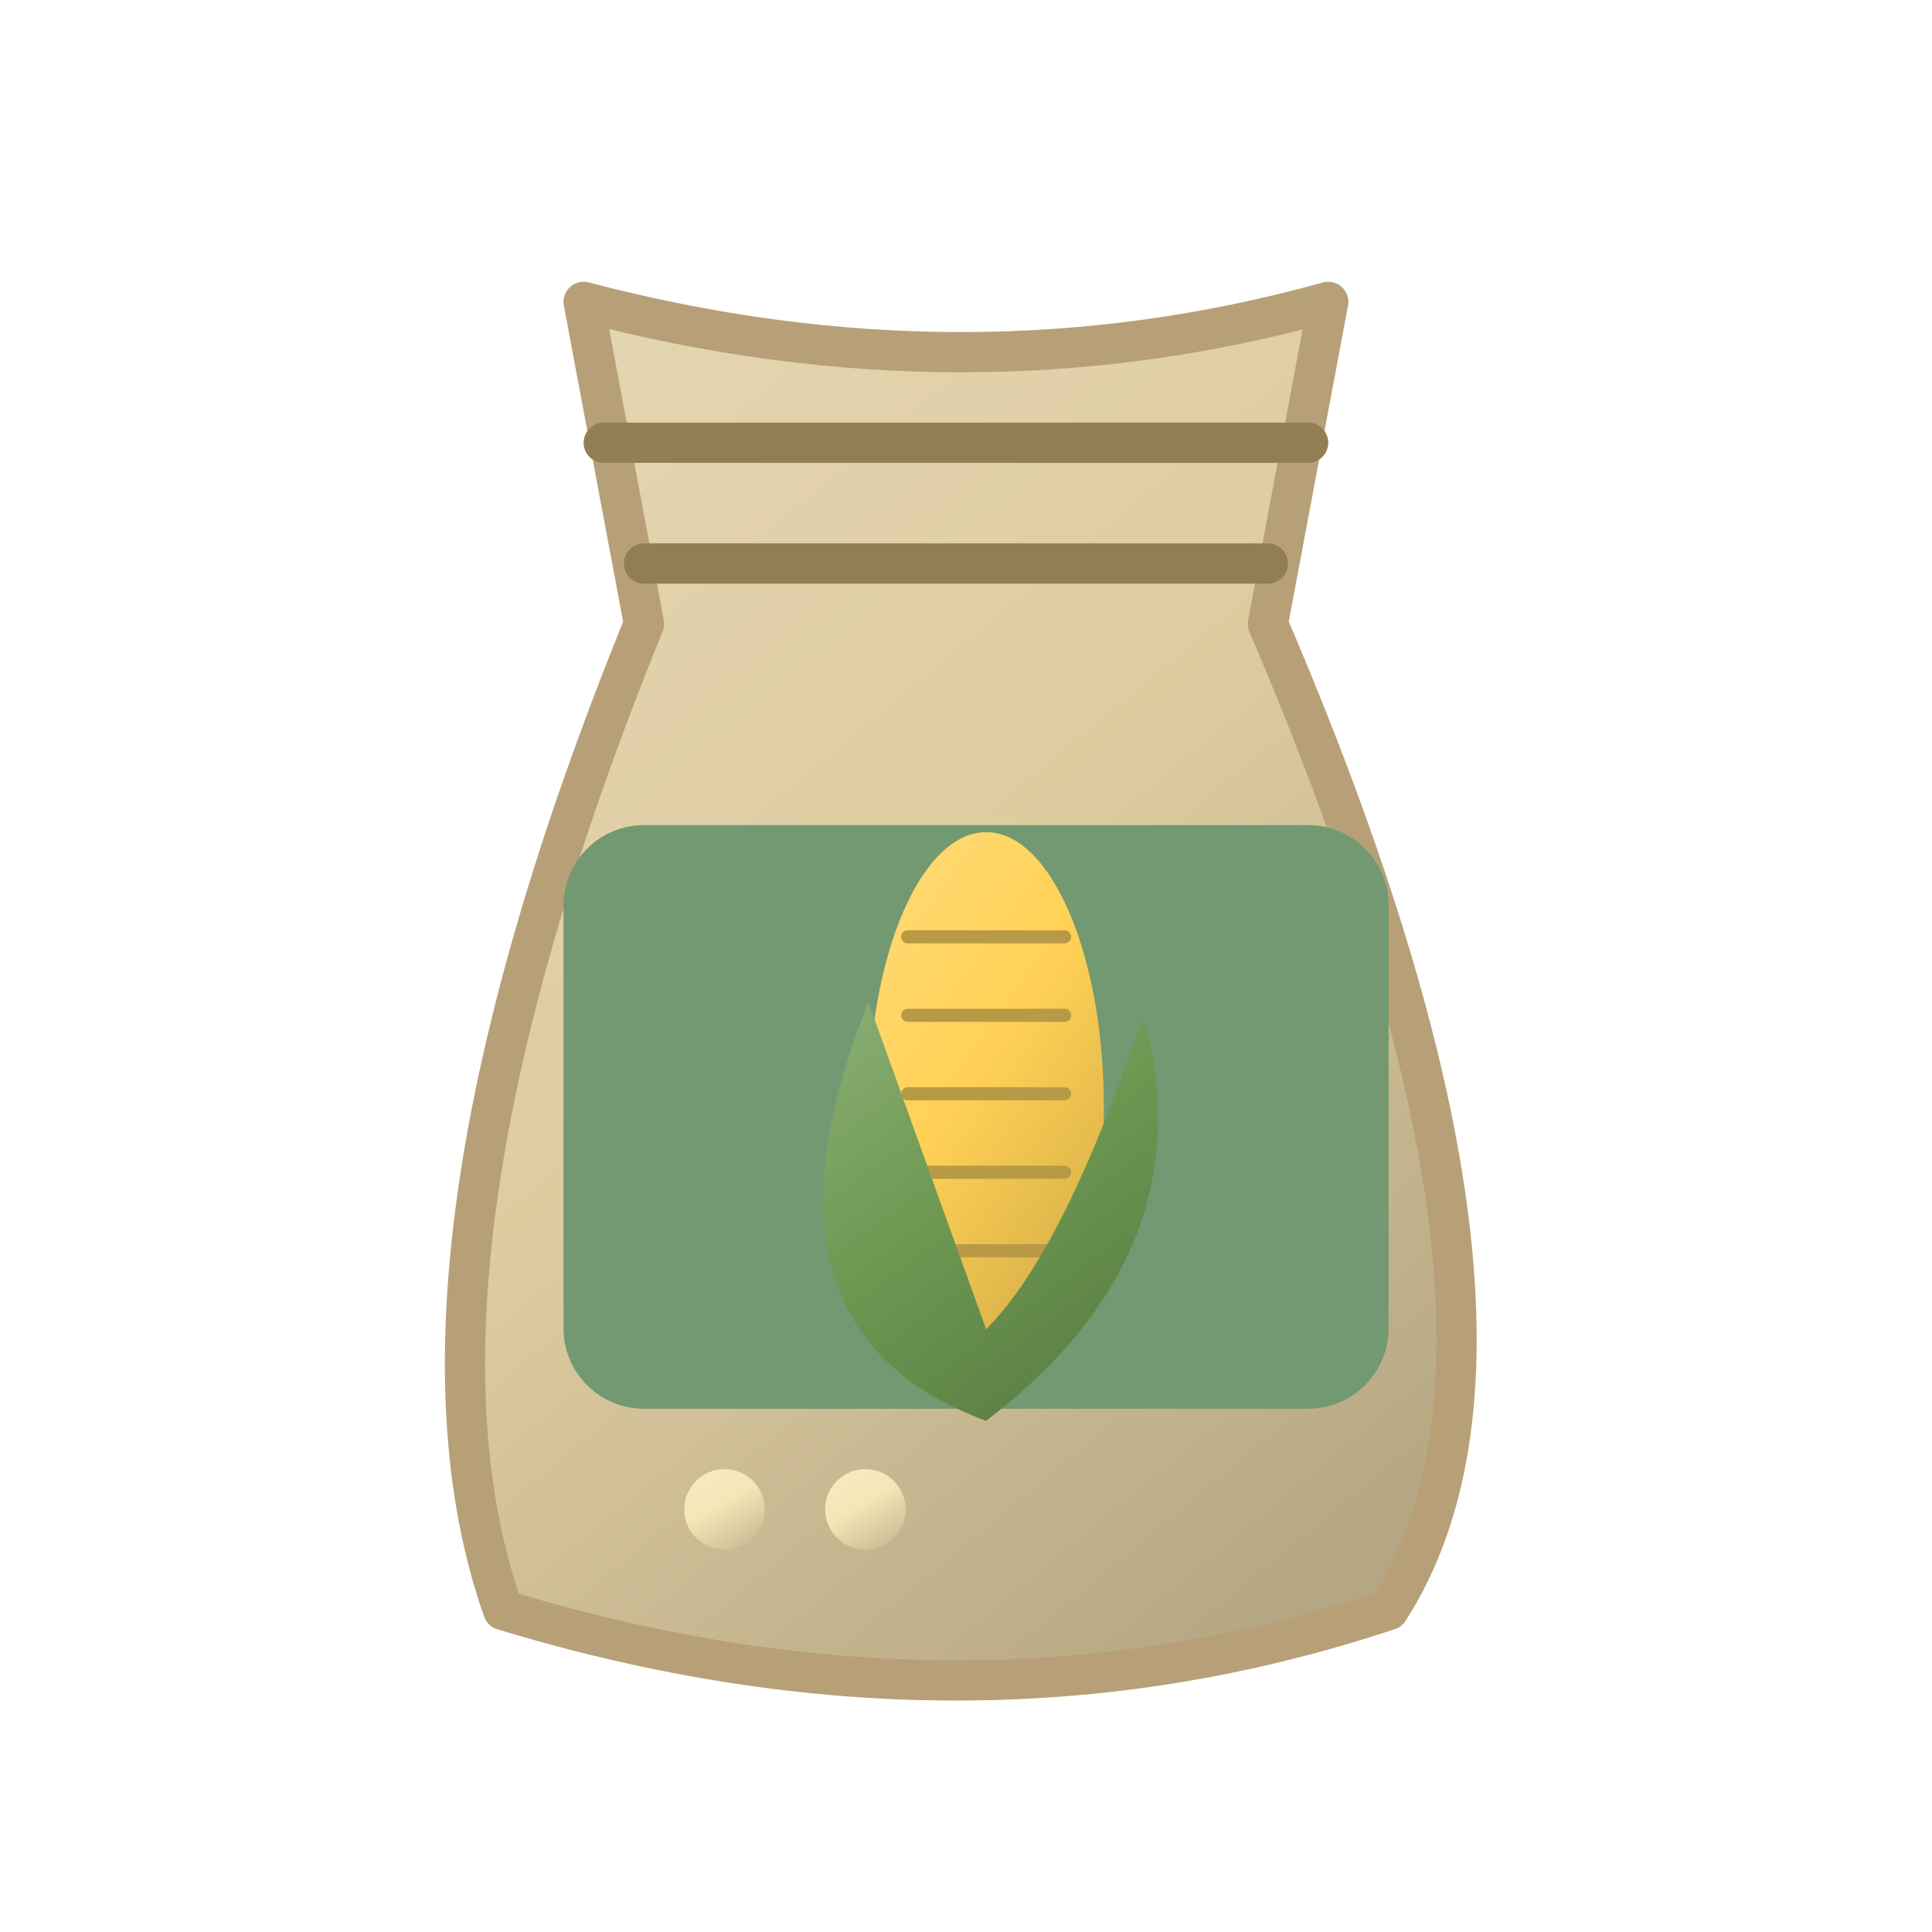
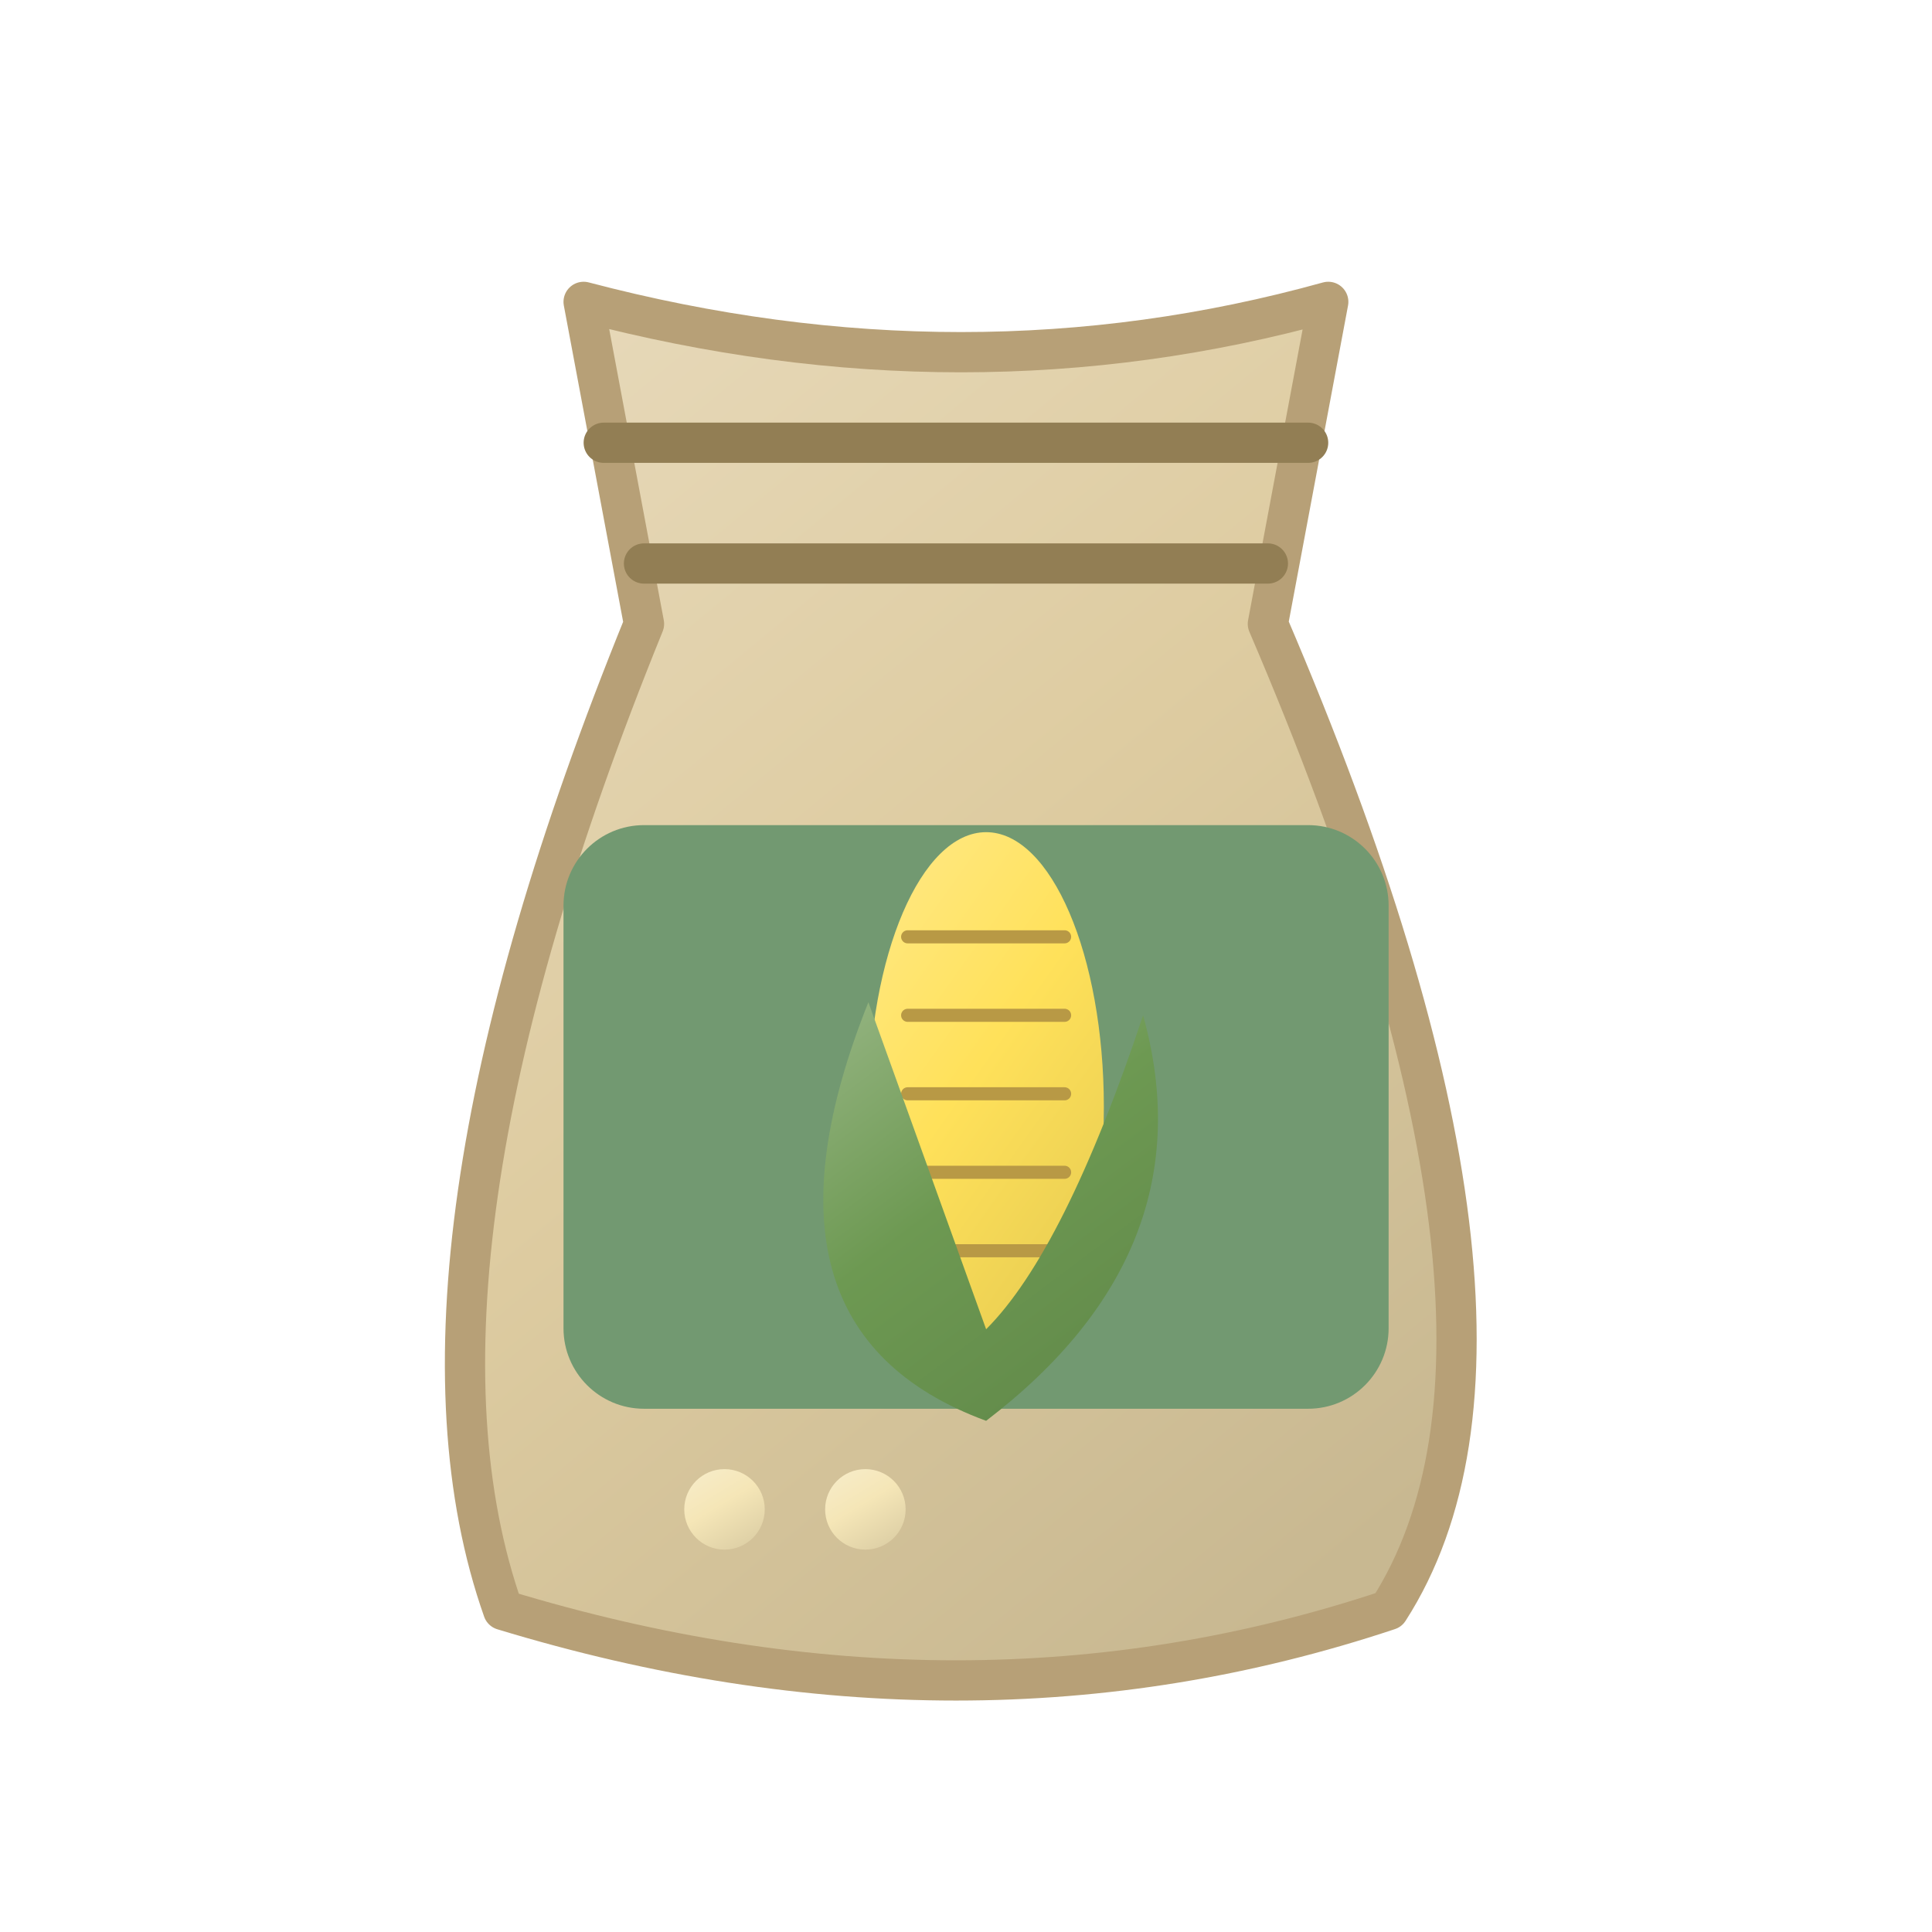
<svg xmlns="http://www.w3.org/2000/svg" width="96" height="96" viewBox="0 0 96 96">
  <defs>
    <linearGradient id="paintdecca1" x1="15%" y1="0%" x2="75%" y2="100%">
-       <stop stop-color="#e4d5b2" />
+       <stop stop-color="#e6d8b8" />
      <stop offset=".45" stop-color="#decca1" />
-       <stop offset="1" stop-color="#b6a784" />
+       <stop offset="1" stop-color="#c8b891" />
    </linearGradient>
-     <linearGradient id="paintffd155" x1="15%" y1="0%" x2="75%" y2="100%">
-       <stop stop-color="#ffd974" />
-       <stop offset=".45" stop-color="#ffd155" />
-       <stop offset="1" stop-color="#d1ab46" />
+     <linearGradient id="paintffe15a" x1="15%" y1="0%" x2="75%" y2="100%">
+       <stop stop-color="#ffe882" />
+       <stop offset=".45" stop-color="#ffe15a" />
+       <stop offset="1" stop-color="#e6cb51" />
    </linearGradient>
    <linearGradient id="paint6d9952" x1="15%" y1="0%" x2="75%" y2="100%">
-       <stop stop-color="#87ab71" />
+       <stop stop-color="#90b17c" />
      <stop offset=".45" stop-color="#6d9952" />
-       <stop offset="1" stop-color="#597d43" />
+       <stop offset="1" stop-color="#628a4a" />
    </linearGradient>
    <linearGradient id="paintf5e6b7" x1="15%" y1="0%" x2="75%" y2="100%">
-       <stop stop-color="#f7ebc4" />
+       <stop stop-color="#f7ecc8" />
      <stop offset=".45" stop-color="#f5e6b7" />
-       <stop offset="1" stop-color="#c9bd96" />
+       <stop offset="1" stop-color="#ddcfa5" />
    </linearGradient>
    <clipPath id="cell0">
      <rect x="0" y="0" width="96" height="96" />
    </clipPath>
  </defs>
  <g clip-path="url(#cell0)">
    <g transform="translate(0 0) rotate(0) scale(1)">
      <path d="M29 15 Q48 20 66 15 L63 31 Q78 66 69 80 Q48 87 25 80 Q19 63 32 31Z" fill="url(#paintdecca1)" stroke="#b7a077" stroke-width="2" stroke-linecap="round" stroke-linejoin="round" />
      <rect x="28" y="41" width="41" height="29" rx="4" fill="#729971" />
      <path d="M30 22 L65 22 M32 28 L63 28" fill="none" stroke="#927e54" stroke-width="2" stroke-linecap="round" stroke-linejoin="round" />
      <g transform="translate(49 55) rotate(0) scale(0.65)">
-         <ellipse cx="0" cy="0" rx="9" ry="21" fill="url(#paintffd155)" />
+         <ellipse cx="0" cy="0" rx="9" ry="21" fill="url(#paintffe15a)" />
        <path d="M-6 -13 L6 -13" fill="none" stroke="#b89945" stroke-width="1" stroke-linecap="round" stroke-linejoin="round" />
        <path d="M-6 -7 L6 -7" fill="none" stroke="#b89945" stroke-width="1" stroke-linecap="round" stroke-linejoin="round" />
        <path d="M-6 -1 L6 -1" fill="none" stroke="#b89945" stroke-width="1" stroke-linecap="round" stroke-linejoin="round" />
        <path d="M-6 5 L6 5" fill="none" stroke="#b89945" stroke-width="1" stroke-linecap="round" stroke-linejoin="round" />
        <path d="M-6 11 L6 11" fill="none" stroke="#b89945" stroke-width="1" stroke-linecap="round" stroke-linejoin="round" />
        <path d="M-9 -8 Q-19 17 0 24 Q17 11 12 -7 Q6 11 0 17Z" fill="url(#paint6d9952)" />
      </g>
      <ellipse cx="36" cy="75" rx="2" ry="2" fill="url(#paintf5e6b7)" />
      <ellipse cx="43" cy="75" rx="2" ry="2" fill="url(#paintf5e6b7)" />
    </g>
  </g>
</svg>
